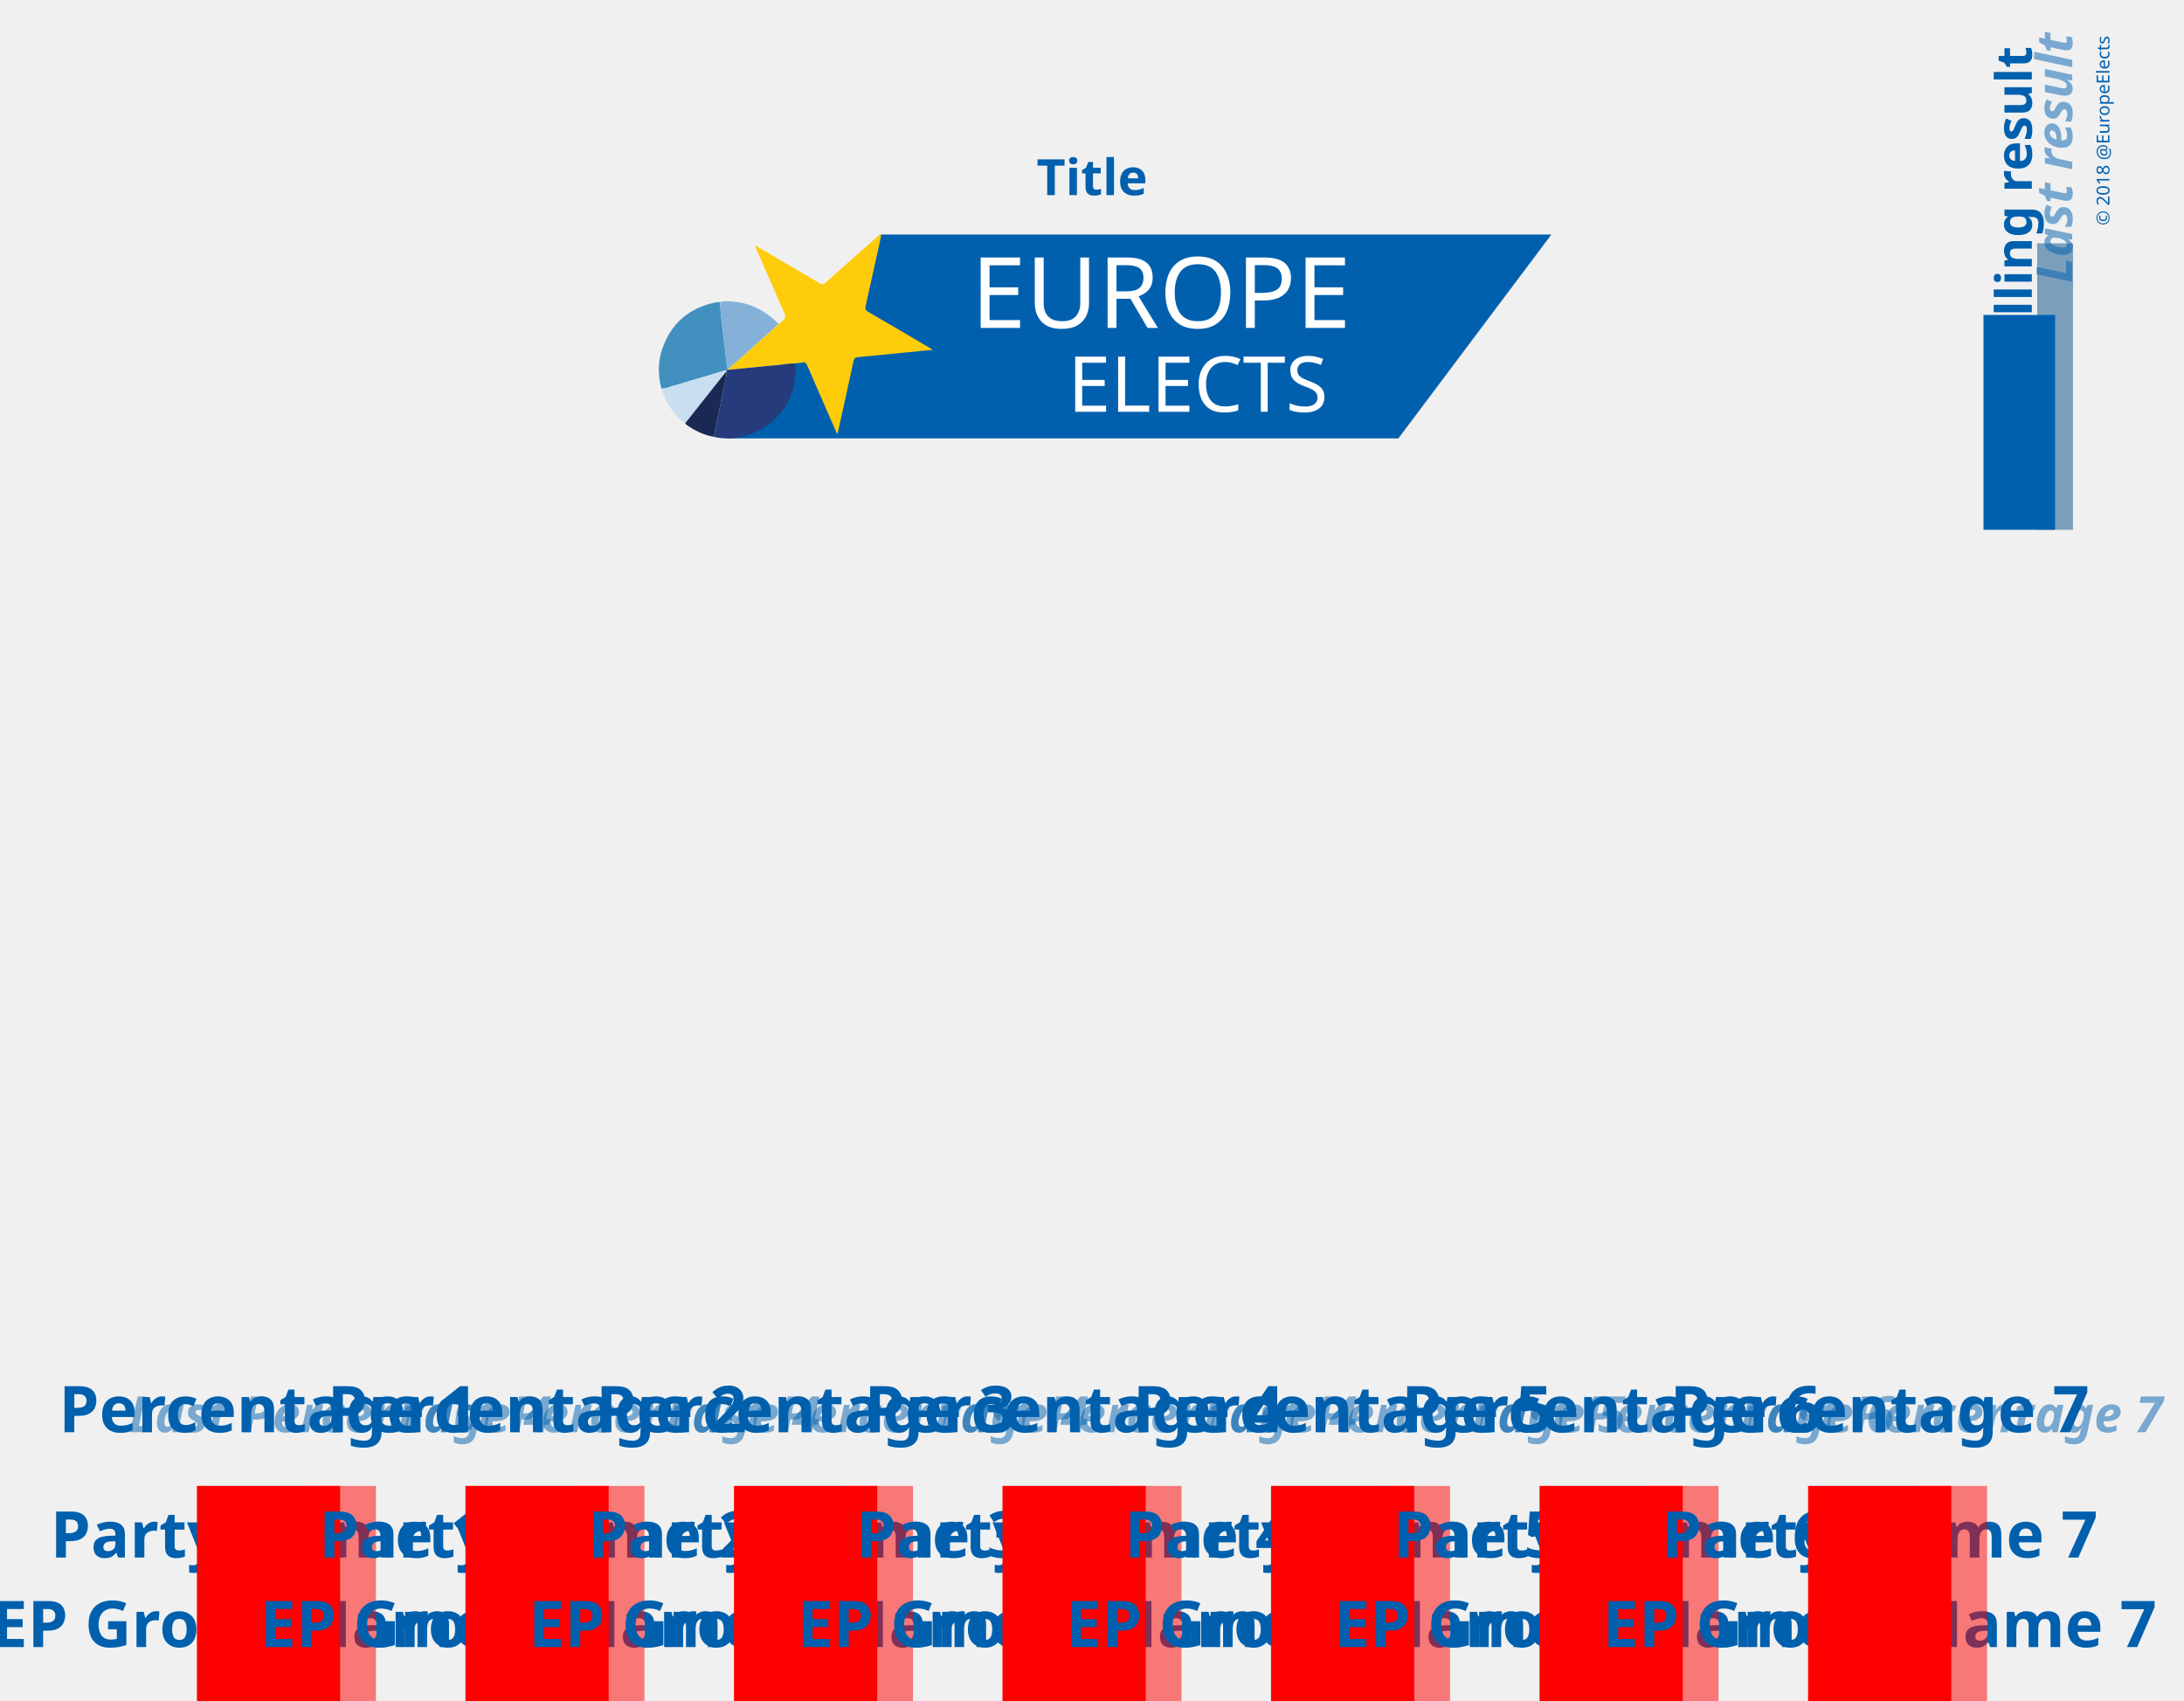
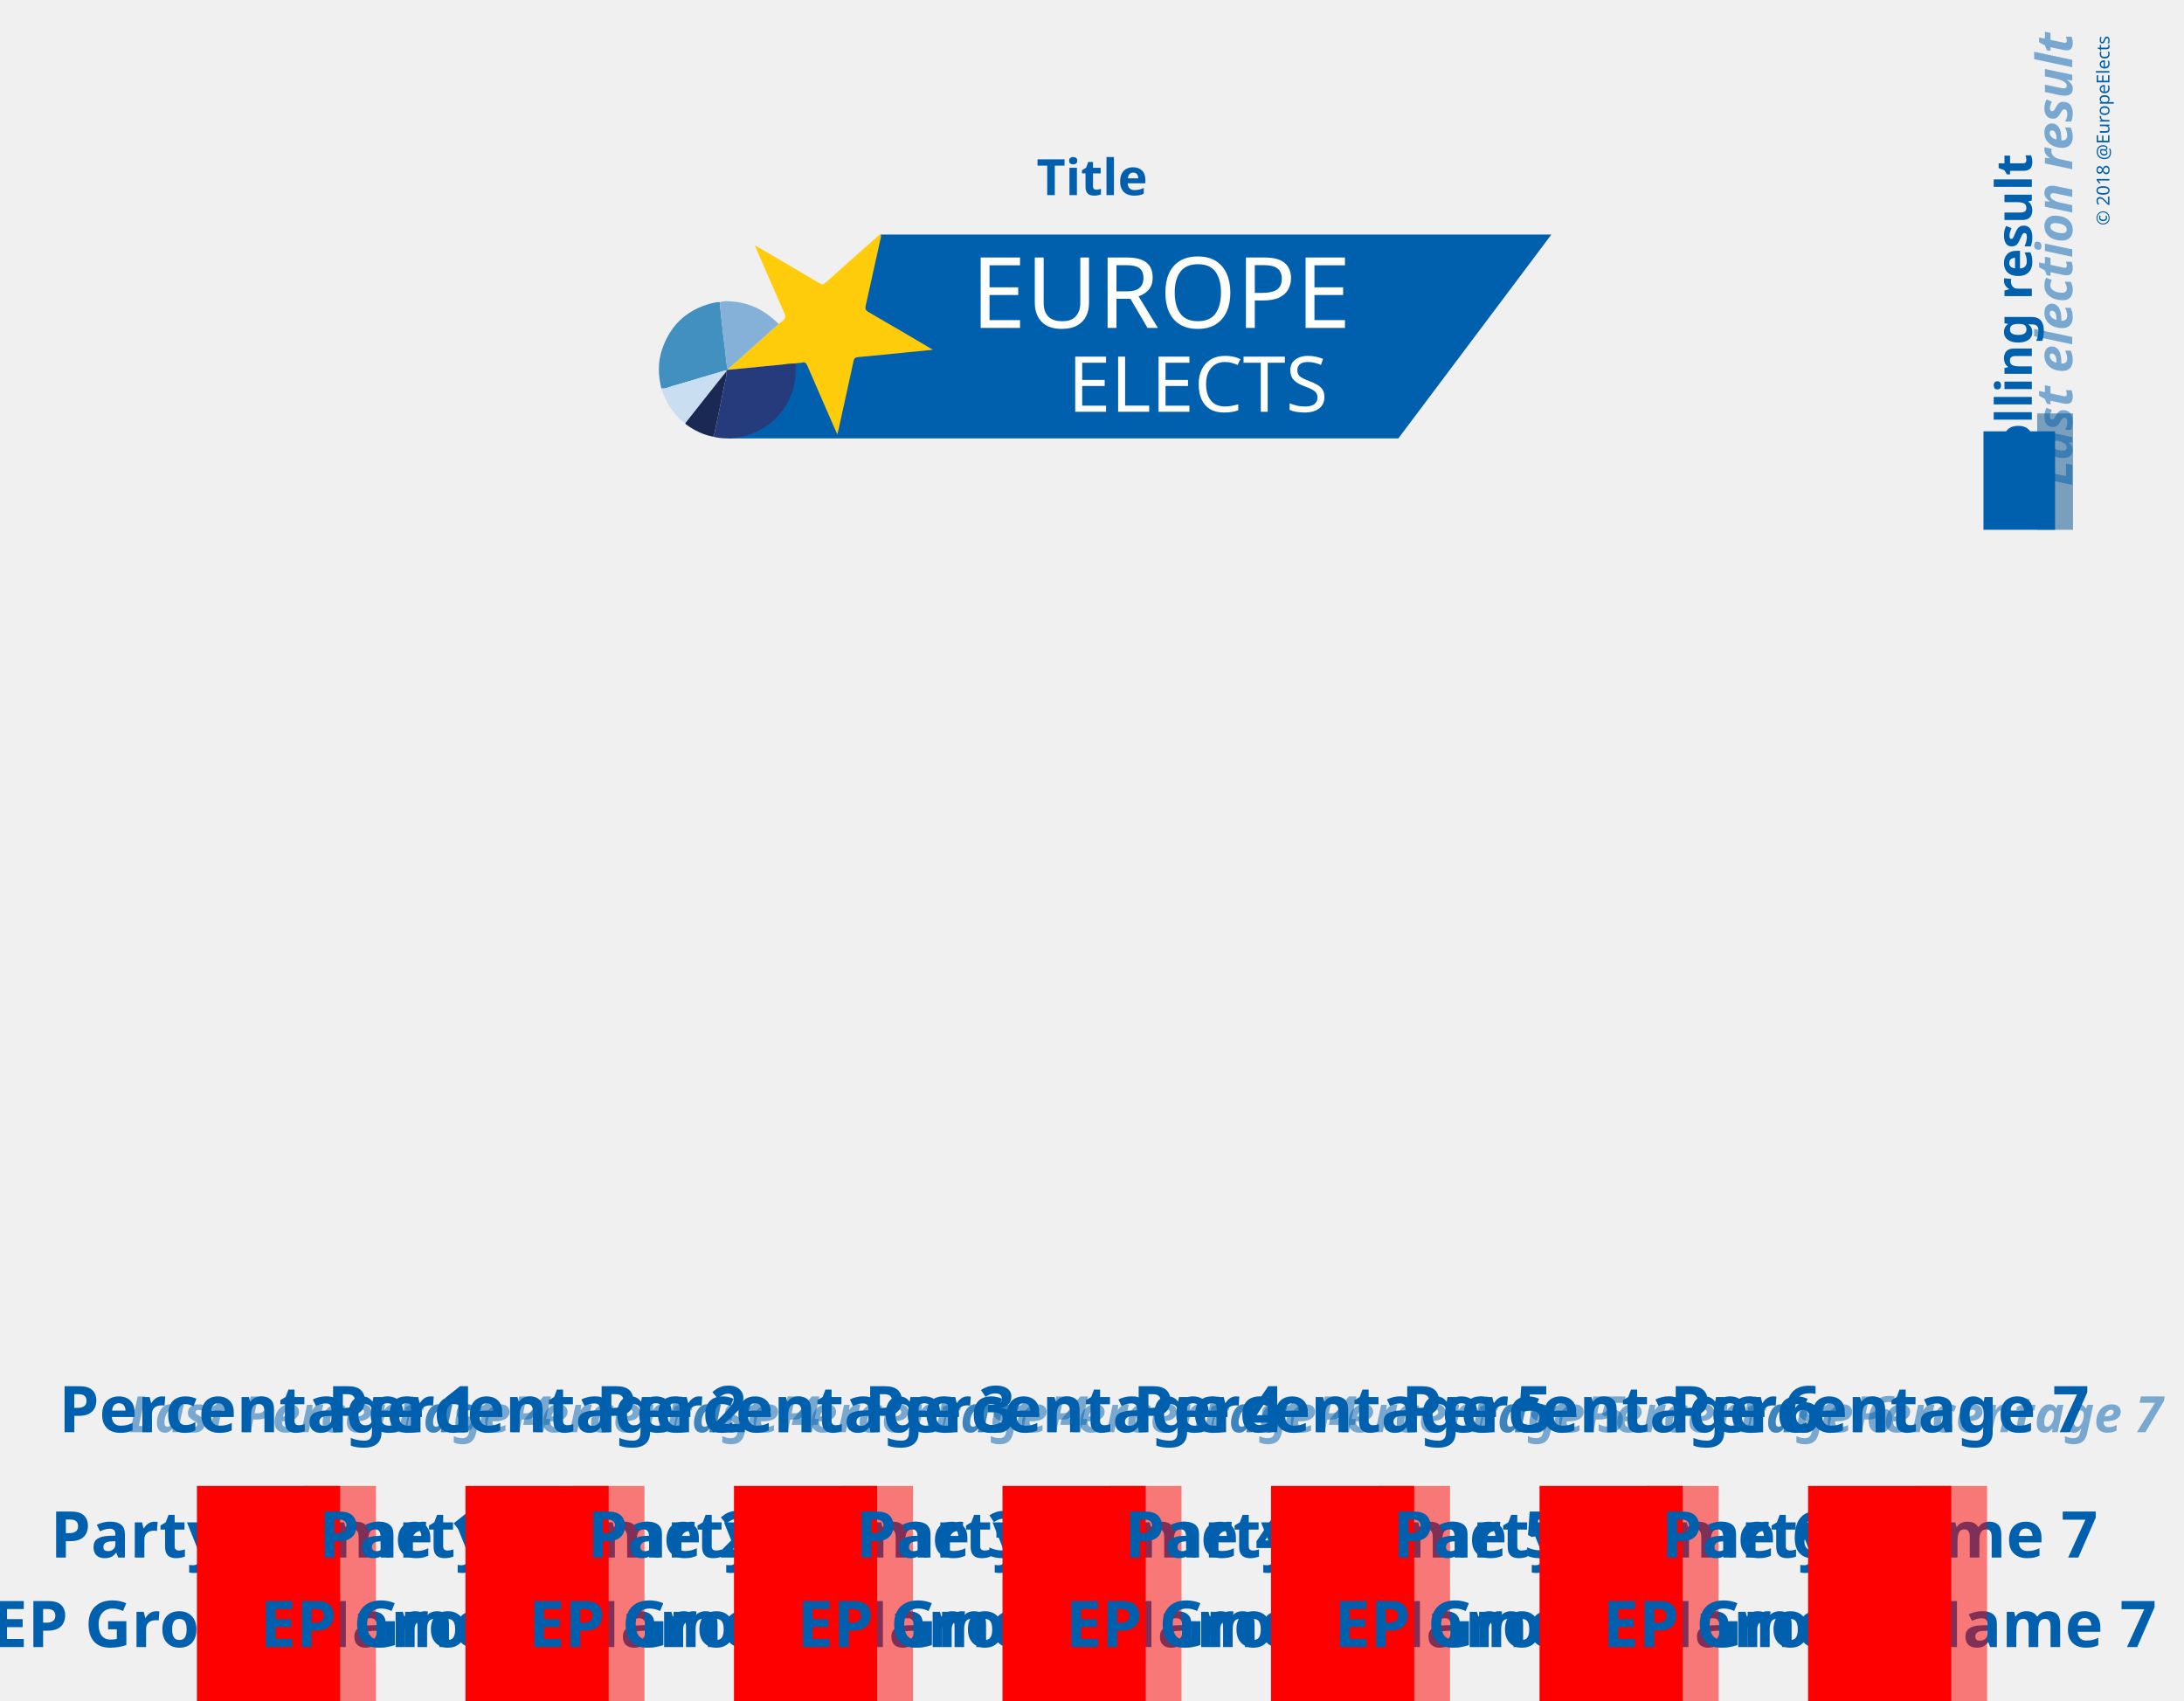
<svg xmlns="http://www.w3.org/2000/svg" height="950" width="1220" version="1.1" id="svg294">
  <defs id="defs70">
    <clipPath id="clipPath379" clipPathUnits="userSpaceOnUse">
      <path id="path377" d="M 0,300 H 600 V 0 H 0 Z" />
    </clipPath>
  </defs>
  <text font-size="46px" font-style="normal" font-weight="bold" text-align="center" x="610" y="61" id="text74" style="font-style:normal;font-weight:bold;font-size:46px;font-family:'Advent Pro';text-align:center;text-anchor:middle;fill:#0060ae" />
  <text font-size="28px" font-style="normal" font-weight="bold" text-align="center" x="610" y="109" id="title" style="font-style:normal;font-weight:bold;font-size:28px;font-family:'Advent Pro';text-align:center;text-anchor:middle;fill:#0060ae">Title</text>
  <text font-size="10px" font-style="normal" font-weight="normal" text-align="center" transform="rotate(-90)" x="-20" y="1178.356" id="text78" style="font-style:normal;font-weight:normal;font-size:10px;font-family:'Advent Pro';text-align:center;text-anchor:end;fill:#0060ae">© 2018 @EuropeElects</text>
  <g id="g368" transform="translate(-345,100)">
    <g id="layer1" transform="matrix(2.494488,0,0,2.494488,1052.84,-436.06)">
      <g id="g369" transform="matrix(0.3527778,0,0,-0.3527778,29.38088,232.8894)">
        <path d="m 0,0 h -425.677 l 97.138,129.395 H 97.138 Z" style="fill:#0060ae;fill-opacity:1;fill-rule:nonzero;stroke:none" id="path371" />
      </g>
      <g transform="matrix(0.3527778,0,0,-0.3527778,-142.1191,262.9821)" id="g373">
        <g id="g375" clip-path="url(#clipPath379)">
          <g id="g381" transform="translate(92.7598,157.9404)">
            <path d="m 0,0 c 4.968,3.662 4.997,3.674 2.582,9.229 -5.319,12.234 -10.673,24.454 -16.01,36.68 -0.481,1.1 -0.945,2.209 -1.683,3.938 1.26,-0.671 2.004,-1.033 2.715,-1.449 12.847,-7.534 25.707,-15.049 38.515,-22.65 1.445,-0.857 2.283,-0.771 3.539,0.355 10.98,9.838 22.03,19.598 33.073,29.365 0.575,0.508 1,1.311 1.974,1.289 0.521,-0.882 0.18,-1.742 -0.007,-2.587 C 61.565,39.956 58.447,25.739 55.258,11.537 54.849,9.715 55.118,8.678 56.9,7.65 69.732,0.25 82.483,-7.291 95.257,-14.791 c 0.682,-0.401 1.347,-0.834 2.596,-1.612 -5.581,-0.55 -10.544,-1.038 -15.509,-1.528 -10.69,-1.056 -21.374,-2.158 -32.073,-3.126 -1.811,-0.164 -2.396,-0.901 -2.758,-2.587 -3.109,-14.47 -6.316,-28.919 -9.498,-43.374 -0.184,-0.835 -0.416,-1.659 -0.768,-3.049 -1.196,2.702 -2.182,4.901 -3.145,7.109 -5.272,12.077 -10.569,24.144 -15.776,36.249 -0.777,1.808 -1.596,2.859 -3.742,2.133 -1.22,-0.413 -2.607,0.035 -3.845,-0.505 -1.771,-0.121 -3.547,-0.199 -5.313,-0.369 -12.574,-1.21 -25.148,-2.438 -37.721,-3.66 -0.015,0.121 -0.025,0.243 -0.031,0.365 2.26,1.965 4.541,3.905 6.775,5.898 C -17.025,-15.241 -8.516,-7.617 0,0" style="fill:#fecc0b;fill-opacity:1;fill-rule:nonzero;stroke:none" id="path383" />
          </g>
          <g id="g385" transform="translate(60.4648,128.8301)">
            <path d="m 0,0 c 12.573,1.222 25.146,2.451 37.721,3.66 1.766,0.17 3.542,0.249 5.313,0.369 1.709,-23.318 -13.172,-42.651 -36.176,-46.875 -5.408,-0.993 -10.849,-0.942 -16.226,0.422 0.474,0.671 0.774,1.402 0.941,2.217 2.062,10.063 4.213,20.109 6.172,30.192 0.576,2.963 1.718,5.872 1.338,8.988 l -0.114,0.463 -0.048,-0.023 c 0.377,-0.043 0.504,0.226 0.626,0.501 l 0.24,-0.03 z" style="fill:#253b7b;fill-opacity:1;fill-rule:nonzero;stroke:none" id="path387" />
          </g>
          <g id="g389" transform="translate(60.4648,128.8301)">
            <path d="m 0,0 -0.213,-0.116 c 0,0 -0.24,0.03 -0.24,0.031 -0.208,-0.167 -0.417,-0.335 -0.626,-0.502 l 0.048,0.023 c -0.839,0.198 -1.595,-0.138 -2.368,-0.368 -10.568,-3.132 -21.124,-6.301 -31.71,-9.366 -2.305,-0.668 -4.521,-1.867 -7.051,-1.56 -2.09,8.395 -2.307,16.794 0.532,25.039 5.662,16.446 17.22,26.232 34.195,29.701 0.783,0.16 1.621,0.051 2.432,0.067 0.217,-2.659 0.364,-5.327 0.663,-7.978 C -3.443,27.02 -2.56,19.066 -1.528,11.133 -1.062,7.541 -1.033,3.883 -0.031,0.366 -0.025,0.243 -0.015,0.122 0,0" style="fill:#4290c0;fill-opacity:1;fill-rule:nonzero;stroke:none" id="path391" />
          </g>
          <g id="g393" transform="translate(60.4336,129.1958)">
            <path d="m 0,0 c -1.002,3.518 -1.03,7.175 -1.497,10.767 -1.031,7.934 -1.915,15.887 -2.81,23.838 -0.298,2.651 -0.446,5.319 -0.663,7.978 3.015,0.994 6.097,0.591 9.133,0.285 C 15.327,41.742 24.53,36.628 32.327,28.746 23.811,21.127 15.301,13.504 6.775,5.897 4.541,3.904 2.26,1.964 0,0" style="fill:#85b1d9;fill-opacity:1;fill-rule:nonzero;stroke:none" id="path395" />
          </g>
          <g id="g397" transform="translate(18.3047,116.9722)">
            <path d="m 0,0 c 2.53,-0.307 4.746,0.892 7.051,1.56 10.586,3.065 21.142,6.233 31.71,9.366 0.773,0.23 1.529,0.566 2.368,0.367 0.038,-0.154 0.076,-0.308 0.114,-0.463 -1.68,-2.088 -3.372,-4.165 -5.035,-6.266 -7.005,-8.848 -14,-17.704 -20.999,-26.558 -3.738,2.253 -6.441,5.547 -8.918,9.029 C 3.474,-9.006 1.411,-4.655 0,0" style="fill:#c9def0;fill-opacity:1;fill-rule:nonzero;stroke:none" id="path399" />
          </g>
          <g id="g401" transform="translate(33.5137,94.9785)">
            <path d="m 0,0 c 6.999,8.854 13.994,17.709 20.999,26.558 1.663,2.101 3.355,4.177 5.035,6.266 C 26.414,29.708 25.272,26.8 24.696,23.836 22.737,13.753 20.586,3.708 18.524,-6.355 18.357,-7.17 18.058,-7.902 17.583,-8.572 11.512,-7.417 6.093,-4.784 1.073,-1.256 0.619,-0.937 0.118,-0.622 0,0" style="fill:#1a2854;fill-opacity:1;fill-rule:nonzero;stroke:none" id="path403" />
          </g>
          <g id="g405" transform="translate(59.3857,128.2432)">
            <path d="M 0,0 C 0.209,0.167 0.418,0.334 0.626,0.501 0.504,0.226 0.377,-0.043 0,0" style="fill:#c9def0;fill-opacity:1;fill-rule:nonzero;stroke:none" id="path407" />
          </g>
        </g>
      </g>
      <text y="208.148" x="-66.294" style="font-variant:normal;font-weight:500;font-stretch:normal;font-size:22.083px;font-family:'Advent Pro';-inkscape-font-specification:AdventPro-Medium;writing-mode:lr-tb;fill:#ffffff;fill-opacity:1;fill-rule:nonzero;stroke:none;stroke-width:0.353" id="text411">
        <tspan style="stroke-width:0.353" x="-66.294 -56.025 -43.526 -31.866 -19.986 -7.906" y="208.148" id="tspan409">EUROPE</tspan>
      </text>
      <text y="226.924" x="-44.651" style="font-variant:normal;font-weight:300;font-stretch:normal;font-size:17.282px;font-family:'Advent Pro';-inkscape-font-specification:AdventPro-Light;writing-mode:lr-tb;fill:#ffffff;fill-opacity:1;fill-rule:nonzero;stroke:none;stroke-width:0.353" id="text415">
        <tspan style="stroke-width:0.353" x="-44.651 -36.615 -29.011 -20.974 -13.474 -6.526" y="226.924" id="tspan413">ELECTS</tspan>
      </text>
    </g>
  </g>
  <g transform="translate(250,-470)" id="g338">
-     <rect height="20" width="160" x="-765.928" y="887.991" id="rect80-2" style="opacity:0.5;fill:#044e8a;stroke-width:5" transform="rotate(-90)" />
-     <rect height="40" width="120" x="-765.928" y="857.991" id="rect86-9" style="fill:#0060ae" transform="rotate(-90)" />
-     <text font-size="28px" font-style="normal" font-weight="bold" text-align="center" x="-495.878" y="884.991" id="text88-3" style="font-style:normal;font-weight:bold;font-size:28px;font-family:'Advent Pro';text-align:center;text-anchor:end;fill:#0060ae" transform="rotate(-90)">Polling result</text>
-     <text font-size="28px" font-style="italic" font-weight="bold" text-align="center" x="-488.253" y="907.581" id="text92-0" style="font-style:italic;font-weight:bold;font-size:28px;font-family:'Advent Pro';text-align:center;text-anchor:end;opacity:0.5;fill:#0060ae" transform="rotate(-90)">Last result</text>
+     <rect height="20" width="65" x="-765.928" y="887.991" id="rect80-2" style="opacity:0.5;fill:#044e8a;stroke-width:5" transform="rotate(-90)" />
+     <rect height="40" width="55" x="-765.928" y="857.991" id="rect86-9" style="fill:#0060ae" transform="rotate(-90)" />
+     <text font-size="28px" font-style="normal" font-weight="bold" text-align="center" x="-555.878" y="884.991" id="text88-3" style="font-style:normal;font-weight:bold;font-size:28px;font-family:'Advent Pro';text-align:center;text-anchor:end;fill:#0060ae" transform="rotate(-90)">Polling result</text>
+     <text font-size="28px" font-style="italic" font-weight="bold" text-align="center" x="-488.253" y="907.581" id="text92-0" style="font-style:italic;font-weight:bold;font-size:28px;font-family:'Advent Pro';text-align:center;text-anchor:end;opacity:0.5;fill:#0060ae" transform="rotate(-90)">Last election result</text>
  </g>
  <text style="font-style:normal;font-weight:bold;font-size:36px;font-family:'Advent Pro';text-align:center;text-anchor:middle;fill:#0060ae" id="party-name-1" y="870" x="150" text-align="center" font-weight="bold" font-style="normal" font-size="36px">Party Name 1</text>
  <text style="font-style:normal;font-weight:bold;font-size:36px;font-family:'Advent Pro';text-align:center;text-anchor:middle;fill:#0060ae" id="ep-group-name-1" y="920" x="150" text-align="center" font-weight="bold" font-style="normal" font-size="36px">EP Group Name 1</text>
  <rect id="party-bar-1" y="830" x="110" width="80" height="498" fill="#ff0000" />
  <rect id="party-bar-last-1" y="830" x="170" width="40" height="498" fill="#ff0000" style="opacity:0.5" />
  <text style="font-style:normal;font-weight:bold;font-size:36px;font-family:'Advent Pro';text-align:center;text-anchor:middle;fill:#0060ae" id="percentage-1" y="800" x="150" text-align="center" font-weight="bold" font-style="normal" font-size="36px">Percentage 1</text>
  <text style="font-style:italic;font-weight:bold;font-size:28px;font-family:'Advent Pro';text-align:center;text-anchor:middle;fill:#0060ae;opacity:0.5" id="percentage-last-1" y="800" x="190" text-align="center" font-weight="bold" font-style="normal" font-size="36px">Last Percentage 4</text>
  <text style="font-style:normal;font-weight:bold;font-size:36px;font-family:'Advent Pro';text-align:center;text-anchor:middle;fill:#0060ae" id="party-name-2" y="870" x="300" text-align="center" font-weight="bold" font-style="normal" font-size="36px">Party Name 2</text>
  <text style="font-style:normal;font-weight:bold;font-size:36px;font-family:'Advent Pro';text-align:center;text-anchor:middle;fill:#0060ae" id="ep-group-name-2" y="920" x="300" text-align="center" font-weight="bold" font-style="normal" font-size="36px">EP Group Name 2</text>
  <rect id="party-bar-2" y="830" x="260" width="80" height="498" fill="#ff0000" />
  <rect id="party-bar-last-2" y="830" x="320" width="40" height="498" fill="#ff0000" style="opacity:0.5" />
  <text style="font-style:normal;font-weight:bold;font-size:36px;font-family:'Advent Pro';text-align:center;text-anchor:middle;fill:#0060ae" id="percentage-2" y="800" x="300" text-align="center" font-weight="bold" font-style="normal" font-size="36px">Percentage 2</text>
  <text style="font-style:italic;font-weight:bold;font-size:28px;font-family:'Advent Pro';text-align:center;text-anchor:middle;fill:#0060ae;opacity:0.5" id="percentage-last-2" y="800" x="340" text-align="center" font-weight="bold" font-style="normal" font-size="36px">Last Percentage 4</text>
  <text style="font-style:normal;font-weight:bold;font-size:36px;font-family:'Advent Pro';text-align:center;text-anchor:middle;fill:#0060ae" id="party-name-3" y="870" x="450" text-align="center" font-weight="bold" font-style="normal" font-size="36px">Party Name 3</text>
  <text style="font-style:normal;font-weight:bold;font-size:36px;font-family:'Advent Pro';text-align:center;text-anchor:middle;fill:#0060ae" id="ep-group-name-3" y="920" x="450" text-align="center" font-weight="bold" font-style="normal" font-size="36px">EP Group Name 3</text>
  <rect id="party-bar-3" y="830" x="410" width="80" height="498" fill="#ff0000" />
  <rect id="party-bar-last-3" y="830" x="470" width="40" height="498" fill="#ff0000" style="opacity:0.5" />
  <text style="font-style:normal;font-weight:bold;font-size:36px;font-family:'Advent Pro';text-align:center;text-anchor:middle;fill:#0060ae" id="percentage-3" y="800" x="450" text-align="center" font-weight="bold" font-style="normal" font-size="36px">Percentage 3</text>
  <text style="font-style:italic;font-weight:bold;font-size:28px;font-family:'Advent Pro';text-align:center;text-anchor:middle;fill:#0060ae;opacity:0.5" id="percentage-last-3" y="800" x="490" text-align="center" font-weight="bold" font-style="normal" font-size="36px">Last Percentage 4</text>
  <text style="font-style:normal;font-weight:bold;font-size:36px;font-family:'Advent Pro';text-align:center;text-anchor:middle;fill:#0060ae" id="party-name-4" y="870" x="600" text-align="center" font-weight="bold" font-style="normal" font-size="36px">Party Name 4</text>
  <text style="font-style:normal;font-weight:bold;font-size:36px;font-family:'Advent Pro';text-align:center;text-anchor:middle;fill:#0060ae" id="ep-group-name-4" y="920" x="600" text-align="center" font-weight="bold" font-style="normal" font-size="36px">EP Group Name 4</text>
  <rect id="party-bar-4" y="830" x="560" width="80" height="498" fill="#ff0000" />
  <rect id="party-bar-last-4" y="830" x="620" width="40" height="498" fill="#ff0000" style="opacity:0.5" />
  <text style="font-style:normal;font-weight:bold;font-size:36px;font-family:'Advent Pro';text-align:center;text-anchor:middle;fill:#0060ae" id="percentage-4" y="800" x="600" text-align="center" font-weight="bold" font-style="normal" font-size="36px">Percentage 4</text>
  <text style="font-style:italic;font-weight:bold;font-size:28px;font-family:'Advent Pro';text-align:center;text-anchor:middle;fill:#0060ae;opacity:0.5" id="percentage-last-4" y="800" x="640" text-align="center" font-weight="bold" font-style="normal" font-size="36px">Last Percentage 4</text>
  <text style="font-style:normal;font-weight:bold;font-size:36px;font-family:'Advent Pro';text-align:center;text-anchor:middle;fill:#0060ae" id="party-name-5" y="870" x="750" text-align="center" font-weight="bold" font-style="normal" font-size="36px">Party Name 5</text>
  <text style="font-style:normal;font-weight:bold;font-size:36px;font-family:'Advent Pro';text-align:center;text-anchor:middle;fill:#0060ae" id="ep-group-name-5" y="920" x="750" text-align="center" font-weight="bold" font-style="normal" font-size="36px">EP Group Name 5</text>
  <rect id="party-bar-5" y="830" x="710" width="80" height="498" fill="#ff0000" />
  <rect id="party-bar-last-5" y="830" x="770" width="40" height="498" fill="#ff0000" style="opacity:0.5" />
  <text style="font-style:normal;font-weight:bold;font-size:36px;font-family:'Advent Pro';text-align:center;text-anchor:middle;fill:#0060ae" id="percentage-5" y="800" x="750" text-align="center" font-weight="bold" font-style="normal" font-size="36px">Percentage 5</text>
  <text style="font-style:italic;font-weight:bold;font-size:28px;font-family:'Advent Pro';text-align:center;text-anchor:middle;fill:#0060ae;opacity:0.5" id="percentage-last-5" y="800" x="790" text-align="center" font-weight="bold" font-style="normal" font-size="36px">Last Percentage 5</text>
  <text style="font-style:normal;font-weight:bold;font-size:36px;font-family:'Advent Pro';text-align:center;text-anchor:middle;fill:#0060ae" id="party-name-6" y="870" x="900" text-align="center" font-weight="bold" font-style="normal" font-size="36px">Party Name 6</text>
  <text style="font-style:normal;font-weight:bold;font-size:36px;font-family:'Advent Pro';text-align:center;text-anchor:middle;fill:#0060ae" id="ep-group-name-6" y="920" x="900" text-align="center" font-weight="bold" font-style="normal" font-size="36px">EP Group Name 6</text>
  <rect id="party-bar-6" y="830" x="860" width="80" height="498" fill="#ff0000" />
  <rect id="party-bar-last-6" y="830" x="920" width="40" height="498" fill="#ff0000" style="opacity:0.5" />
  <text style="font-style:normal;font-weight:bold;font-size:36px;font-family:'Advent Pro';text-align:center;text-anchor:middle;fill:#0060ae" id="percentage-6" y="800" x="900" text-align="center" font-weight="bold" font-style="normal" font-size="36px">Percentage 6</text>
  <text style="font-style:italic;font-weight:bold;font-size:28px;font-family:'Advent Pro';text-align:center;text-anchor:middle;fill:#0060ae;opacity:0.5" id="percentage-last-6" y="800" x="940" text-align="center" font-weight="bold" font-style="normal" font-size="36px">Last Percentage 6</text>
  <text style="font-style:normal;font-weight:bold;font-size:36px;font-family:'Advent Pro';text-align:center;text-anchor:middle;fill:#0060ae" id="party-name-7" y="870" x="1050" text-align="center" font-weight="bold" font-style="normal" font-size="36px">Party Name 7</text>
  <text style="font-style:normal;font-weight:bold;font-size:36px;font-family:'Advent Pro';text-align:center;text-anchor:middle;fill:#0060ae" id="ep-group-name-7" y="920" x="1050" text-align="center" font-weight="bold" font-style="normal" font-size="36px">EP Group Name 7</text>
  <rect id="party-bar-7" y="830" x="1010" width="80" height="498" fill="#ff0000" />
  <rect id="party-bar-last-7" y="830" x="1070" width="40" height="498" fill="#ff0000" style="opacity:0.5" />
  <text style="font-style:normal;font-weight:bold;font-size:36px;font-family:'Advent Pro';text-align:center;text-anchor:middle;fill:#0060ae" id="percentage-7" y="800" x="1050" text-align="center" font-weight="bold" font-style="normal" font-size="36px">Percentage 7</text>
  <text style="font-style:italic;font-weight:bold;font-size:28px;font-family:'Advent Pro';text-align:center;text-anchor:middle;fill:#0060ae;opacity:0.5" id="percentage-last-7" y="800" x="1090" text-align="center" font-weight="bold" font-style="normal" font-size="36px">Last Percentage 7</text>
</svg>
